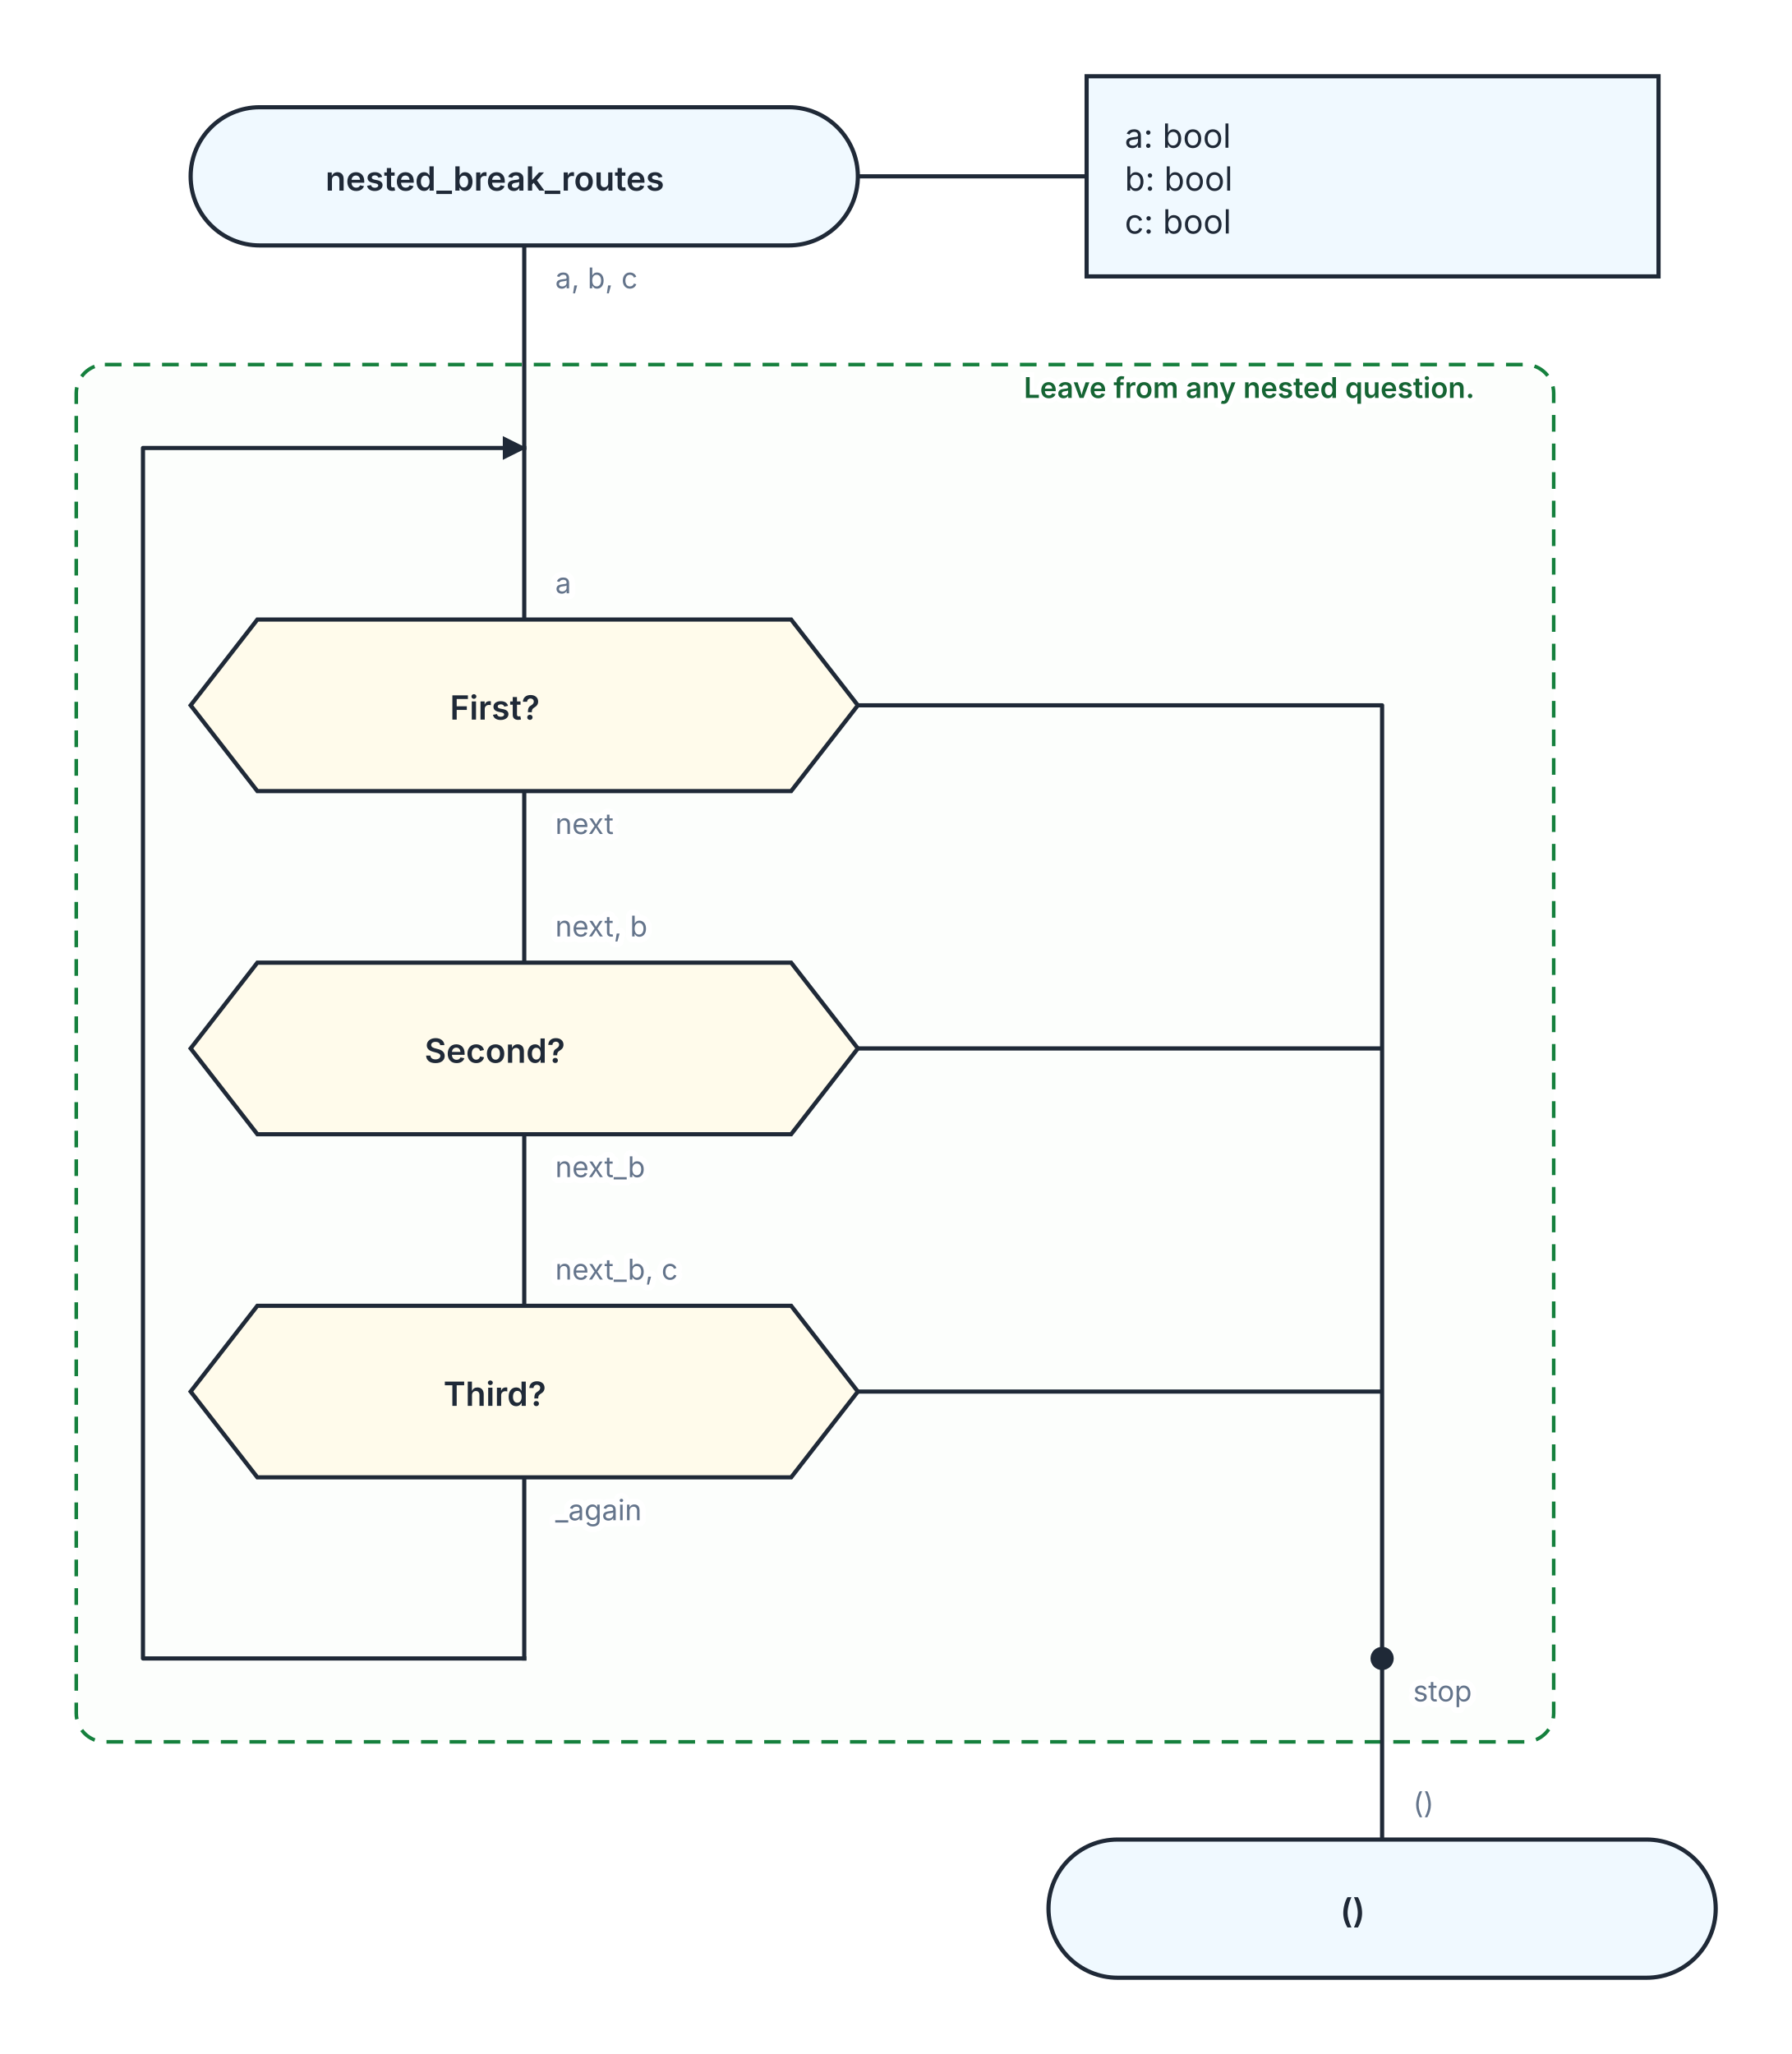
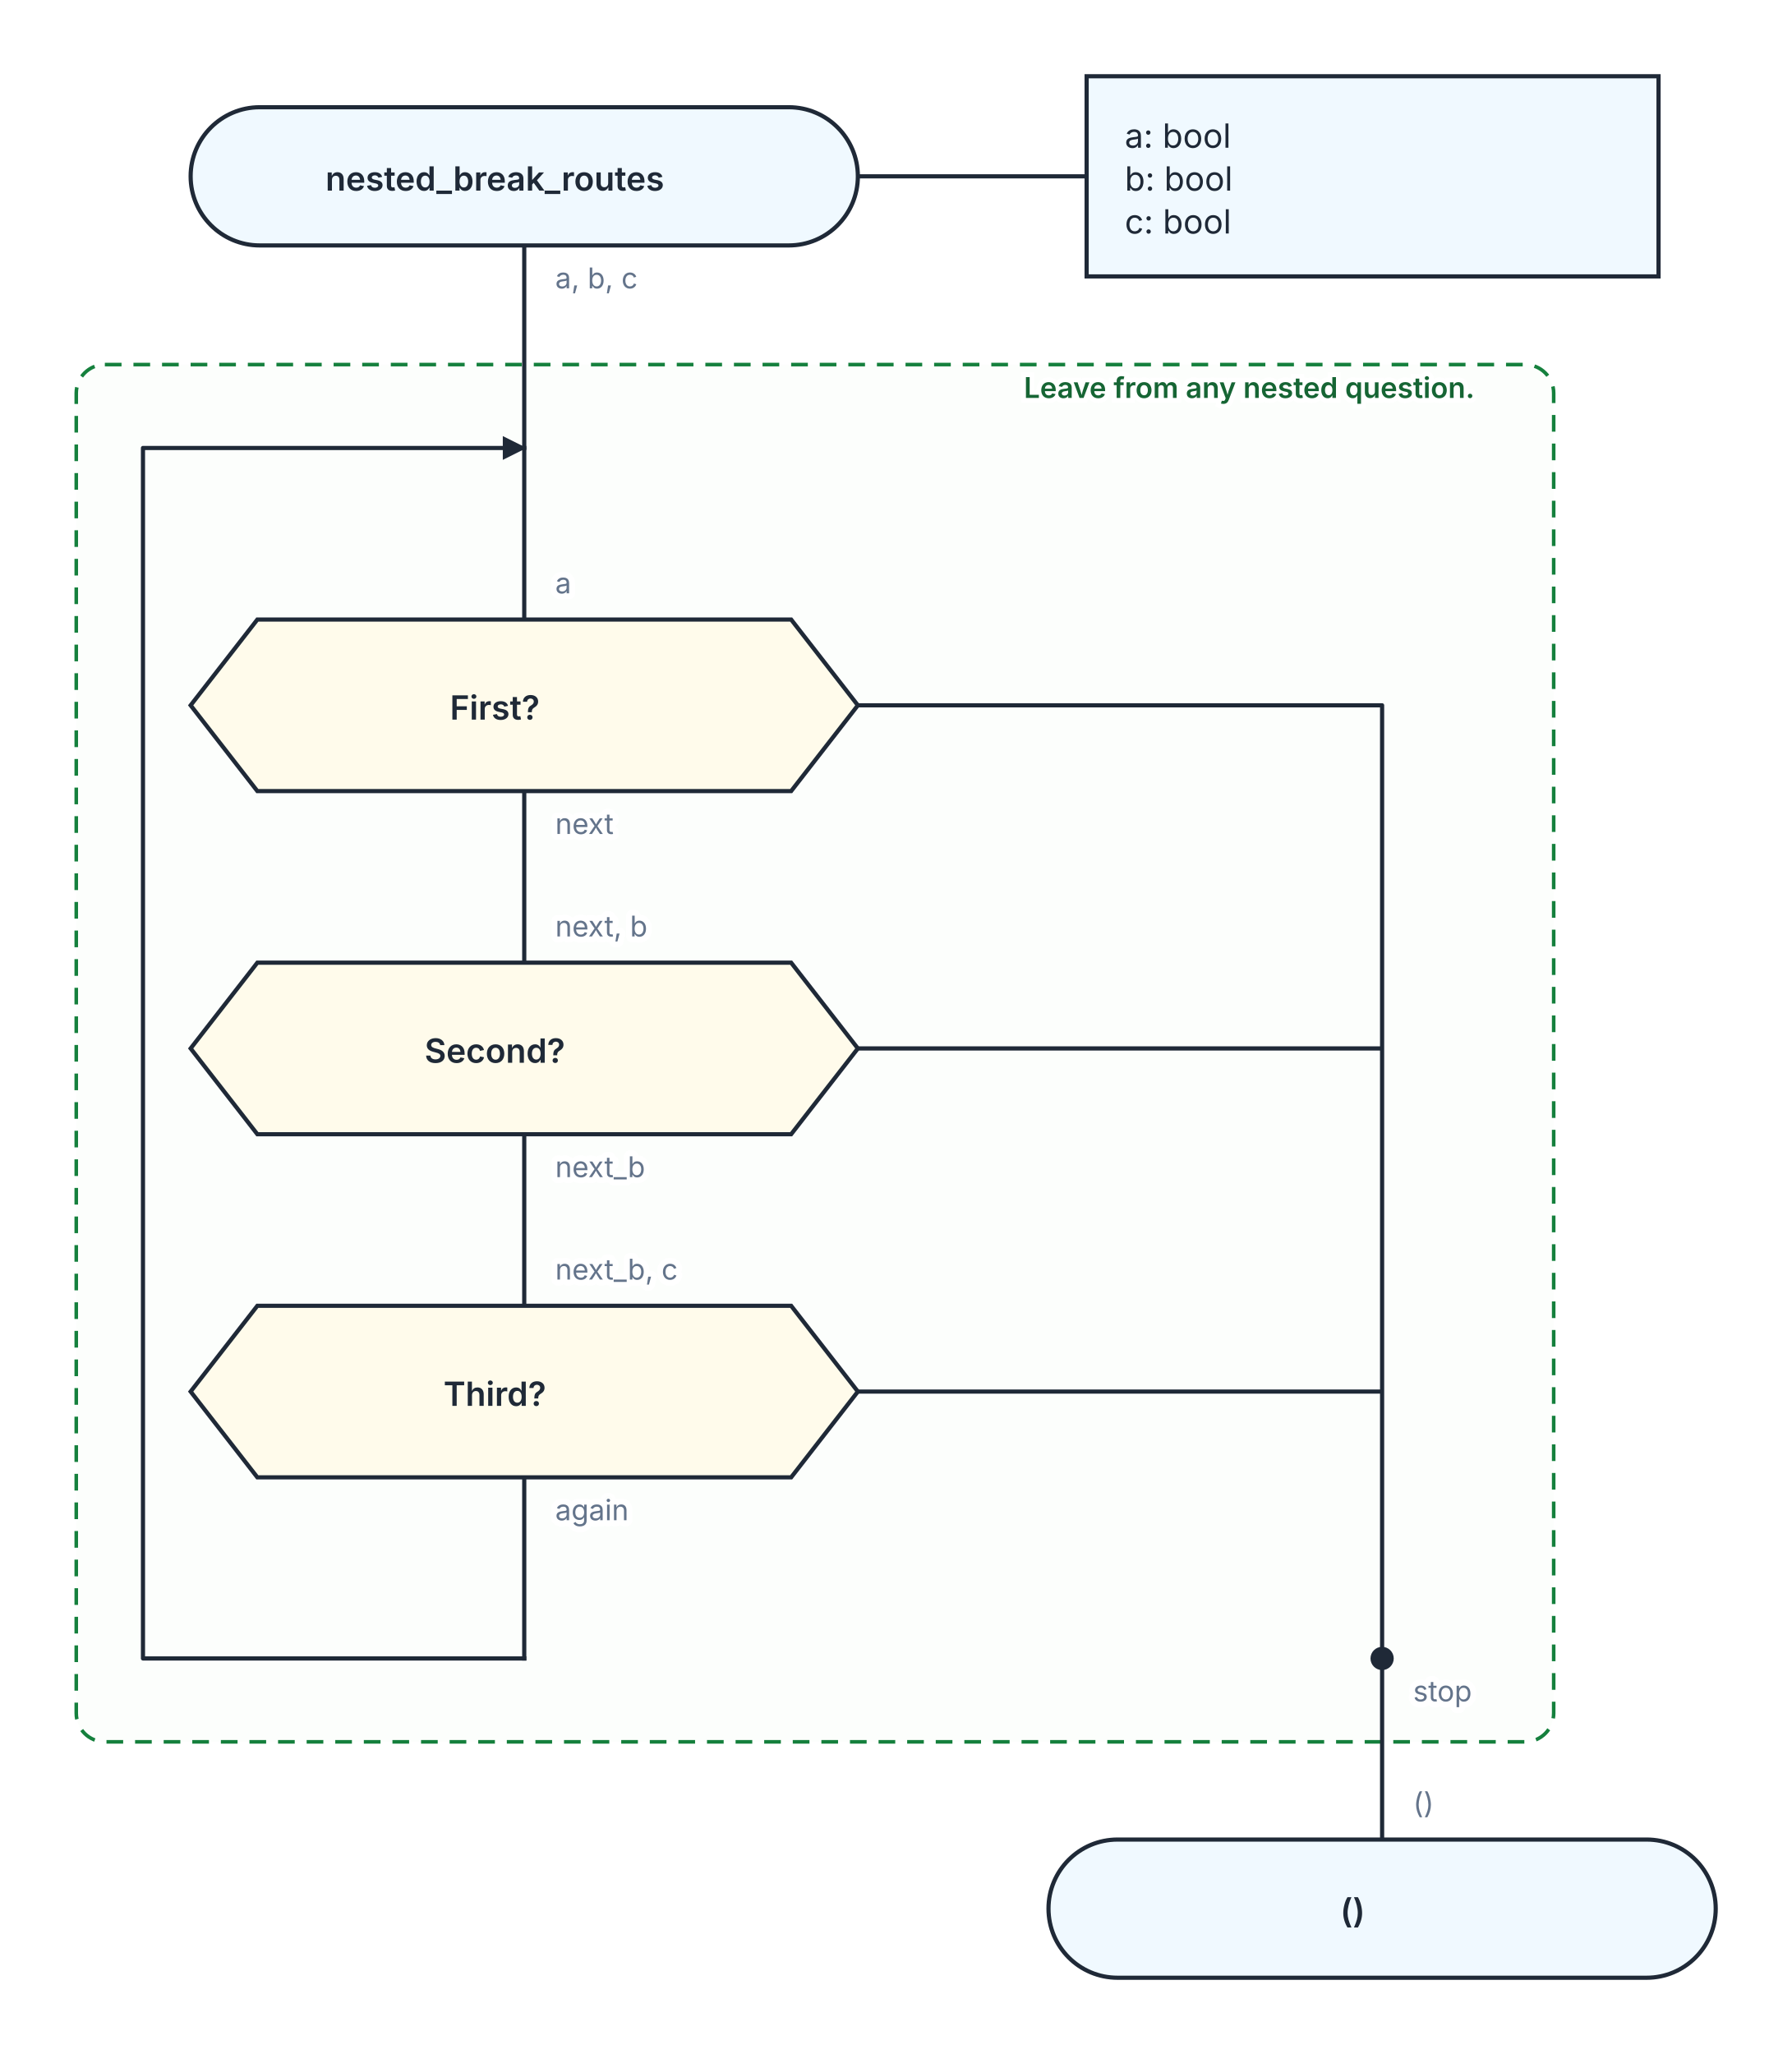
<svg xmlns="http://www.w3.org/2000/svg" width="752" height="862" viewBox="0 0 752 862" role="img" aria-labelledby="kaalang-title" aria-describedby="kaalang-description">
  <defs>
    <style>
      svg { color: #1f2937; font-family: Inter, ui-sans-serif, system-ui, -apple-system, BlinkMacSystemFont, "Segoe UI", sans-serif; text-rendering: optimizeLegibility; }
      .connection { fill: none; stroke: currentColor; stroke-width: 1.75; stroke-linecap: square; stroke-linejoin: round; }
      .connection-label { fill: #64748b; font-size: 12px; font-weight: 400; paint-order: stroke; stroke: #ffffff; stroke-width: 5px; stroke-linejoin: round; text-anchor: start; }
      .branch-label { fill: currentColor; font-weight: 500; }
      .parameter-link { fill: none; stroke: currentColor; stroke-width: 1.75; }
      .node-shape { fill: #ffffff; stroke: currentColor; stroke-width: 1.75; }
      .start .node-shape, .end .node-shape, .parameter-panel .node-shape { fill: #f0f9ff; }
      .action .node-shape, .call .node-shape { fill: #f8fafc; }
      .call-bars { fill: none; stroke: currentColor; stroke-width: 1.75; }
      .loop .node-shape { fill: #f0fdf4; stroke-width: 2; }
      .loop-marker { fill: #15803d; font-size: 20px; font-weight: 700; text-anchor: middle; }
      .question .node-shape { fill: #fffbeb; }
      .select .node-shape, .case .node-shape { fill: #f5f3ff; }
      .label { fill: currentColor; font-size: 14px; text-anchor: middle; }
      .start .label, .question .label, .select .label, .case .label, .end .label { font-weight: 600; }
      .action .label, .call .label, .loop .label { font-weight: 500; text-anchor: start; }
      .parameter-panel .label { font-weight: 400; text-anchor: start; }
      .cycle-boundary { fill: #f0fdf433; stroke: #15803d; stroke-width: 1.5; stroke-dasharray: 7 5; }
      .cycle-caption { fill: #166534; font-size: 12px; font-weight: 600; paint-order: stroke; stroke: #ffffff; stroke-width: 4px; }
    </style>
  </defs>
  <rect width="100%" height="100%" fill="#ffffff" />
  <g class="cycle-regions">
    <g>
      <rect class="cycle-boundary" x="32" y="153" width="620" height="578" rx="12" />
      <text class="cycle-caption" x="640" y="167" text-anchor="end" xml:space="preserve">
        <tspan x="640" dy="0">Leave from any nested question.</tspan>
      </text>
    </g>
  </g>
  <g class="connections">
    <defs>
      <marker id="loop-arrow" markerWidth="10" markerHeight="10" refX="9" refY="5" orient="auto" markerUnits="userSpaceOnUse">
        <path d="M 0 0 L 10 5 L 0 10 Z" fill="currentColor" />
      </marker>
    </defs>
    <path class="connection" d="       M 220 103 L 220 188       M 220 332 L 220 404       M 360 296 L 580 296 L 580 696       M 220 476 L 220 548       M 360 440 L 580 440 L 580 696       M 220 620 L 220 696       M 360 584 L 580 584 L 580 696       M 580 696 L 580 772       M 220 188 L 220 260     " />
    <path class="connection" d="       M 220 696 L 60 696 L 60 188 L 220 188     " marker-end="url(#loop-arrow)" />
    <text class="connection-label" x="593" y="714" xml:space="preserve">
      <tspan x="593" dy="0">stop</tspan>
    </text>
    <text class="connection-label" x="233" y="121" xml:space="preserve">
      <tspan x="233" dy="0">a, b, c</tspan>
    </text>
    <text class="connection-label" x="233" y="350" xml:space="preserve">
      <tspan x="233" dy="0">next</tspan>
    </text>
    <text class="connection-label" x="233" y="494" xml:space="preserve">
      <tspan x="233" dy="0">next_b</tspan>
    </text>
    <text class="connection-label" x="233" y="638" xml:space="preserve">
-       <tspan x="233" dy="0">_again</tspan>
+       <tspan x="233" dy="0">again</tspan>
    </text>
    <text class="connection-label" x="233" y="249" xml:space="preserve">
      <tspan x="233" dy="0">a</tspan>
    </text>
    <text class="connection-label" x="233" y="393" xml:space="preserve">
      <tspan x="233" dy="0">next, b</tspan>
    </text>
    <text class="connection-label" x="233" y="537" xml:space="preserve">
      <tspan x="233" dy="0">next_b, c</tspan>
    </text>
    <text class="connection-label" x="593" y="761" xml:space="preserve">
      <tspan x="593" dy="0">()</tspan>
    </text>
  </g>
  <g class="nodes">
    <path class="parameter-link" d="M 360 74 L 456 74" />
    <g class="parameter-panel" transform="translate(576 74)">
      <rect class="node-shape" x="-120" y="-42" width="240" height="84" />
      <text class="label" x="-104" y="-12" xml:space="preserve">
        <tspan x="-104" dy="0">a: bool</tspan>
        <tspan x="-104" dy="18">b: bool</tspan>
        <tspan x="-104" dy="18">c: bool</tspan>
      </text>
    </g>
    <g class="node merge" transform="translate(580 696)">
      <circle class="node-shape" r="4" style="fill: currentColor" />
    </g>
    <g class="node start" transform="translate(220 74)">
      <rect class="node-shape" x="-140" y="-29" width="280" height="58" rx="29" />
      <text class="label" y="6" xml:space="preserve">
        <tspan x="0" dy="0">nested_break_routes</tspan>
      </text>
    </g>
    <g class="node question" transform="translate(220 296)">
      <polygon class="node-shape" points="-112,-36 112,-36 140,0 112,36 -112,36 -140,0" />
      <text class="label" y="6" xml:space="preserve">
        <tspan x="0" dy="0">First?</tspan>
      </text>
    </g>
    <g class="node question" transform="translate(220 440)">
      <polygon class="node-shape" points="-112,-36 112,-36 140,0 112,36 -112,36 -140,0" />
      <text class="label" y="6" xml:space="preserve">
        <tspan x="0" dy="0">Second?</tspan>
      </text>
    </g>
    <g class="node question" transform="translate(220 584)">
      <polygon class="node-shape" points="-112,-36 112,-36 140,0 112,36 -112,36 -140,0" />
      <text class="label" y="6" xml:space="preserve">
        <tspan x="0" dy="0">Third?</tspan>
      </text>
    </g>
    <g class="node end" transform="translate(580 801)">
      <rect class="node-shape" x="-140" y="-29" width="280" height="58" rx="29" />
      <text class="label" y="6" xml:space="preserve">
        <tspan x="0" dy="0">()</tspan>
      </text>
    </g>
  </g>
</svg>
